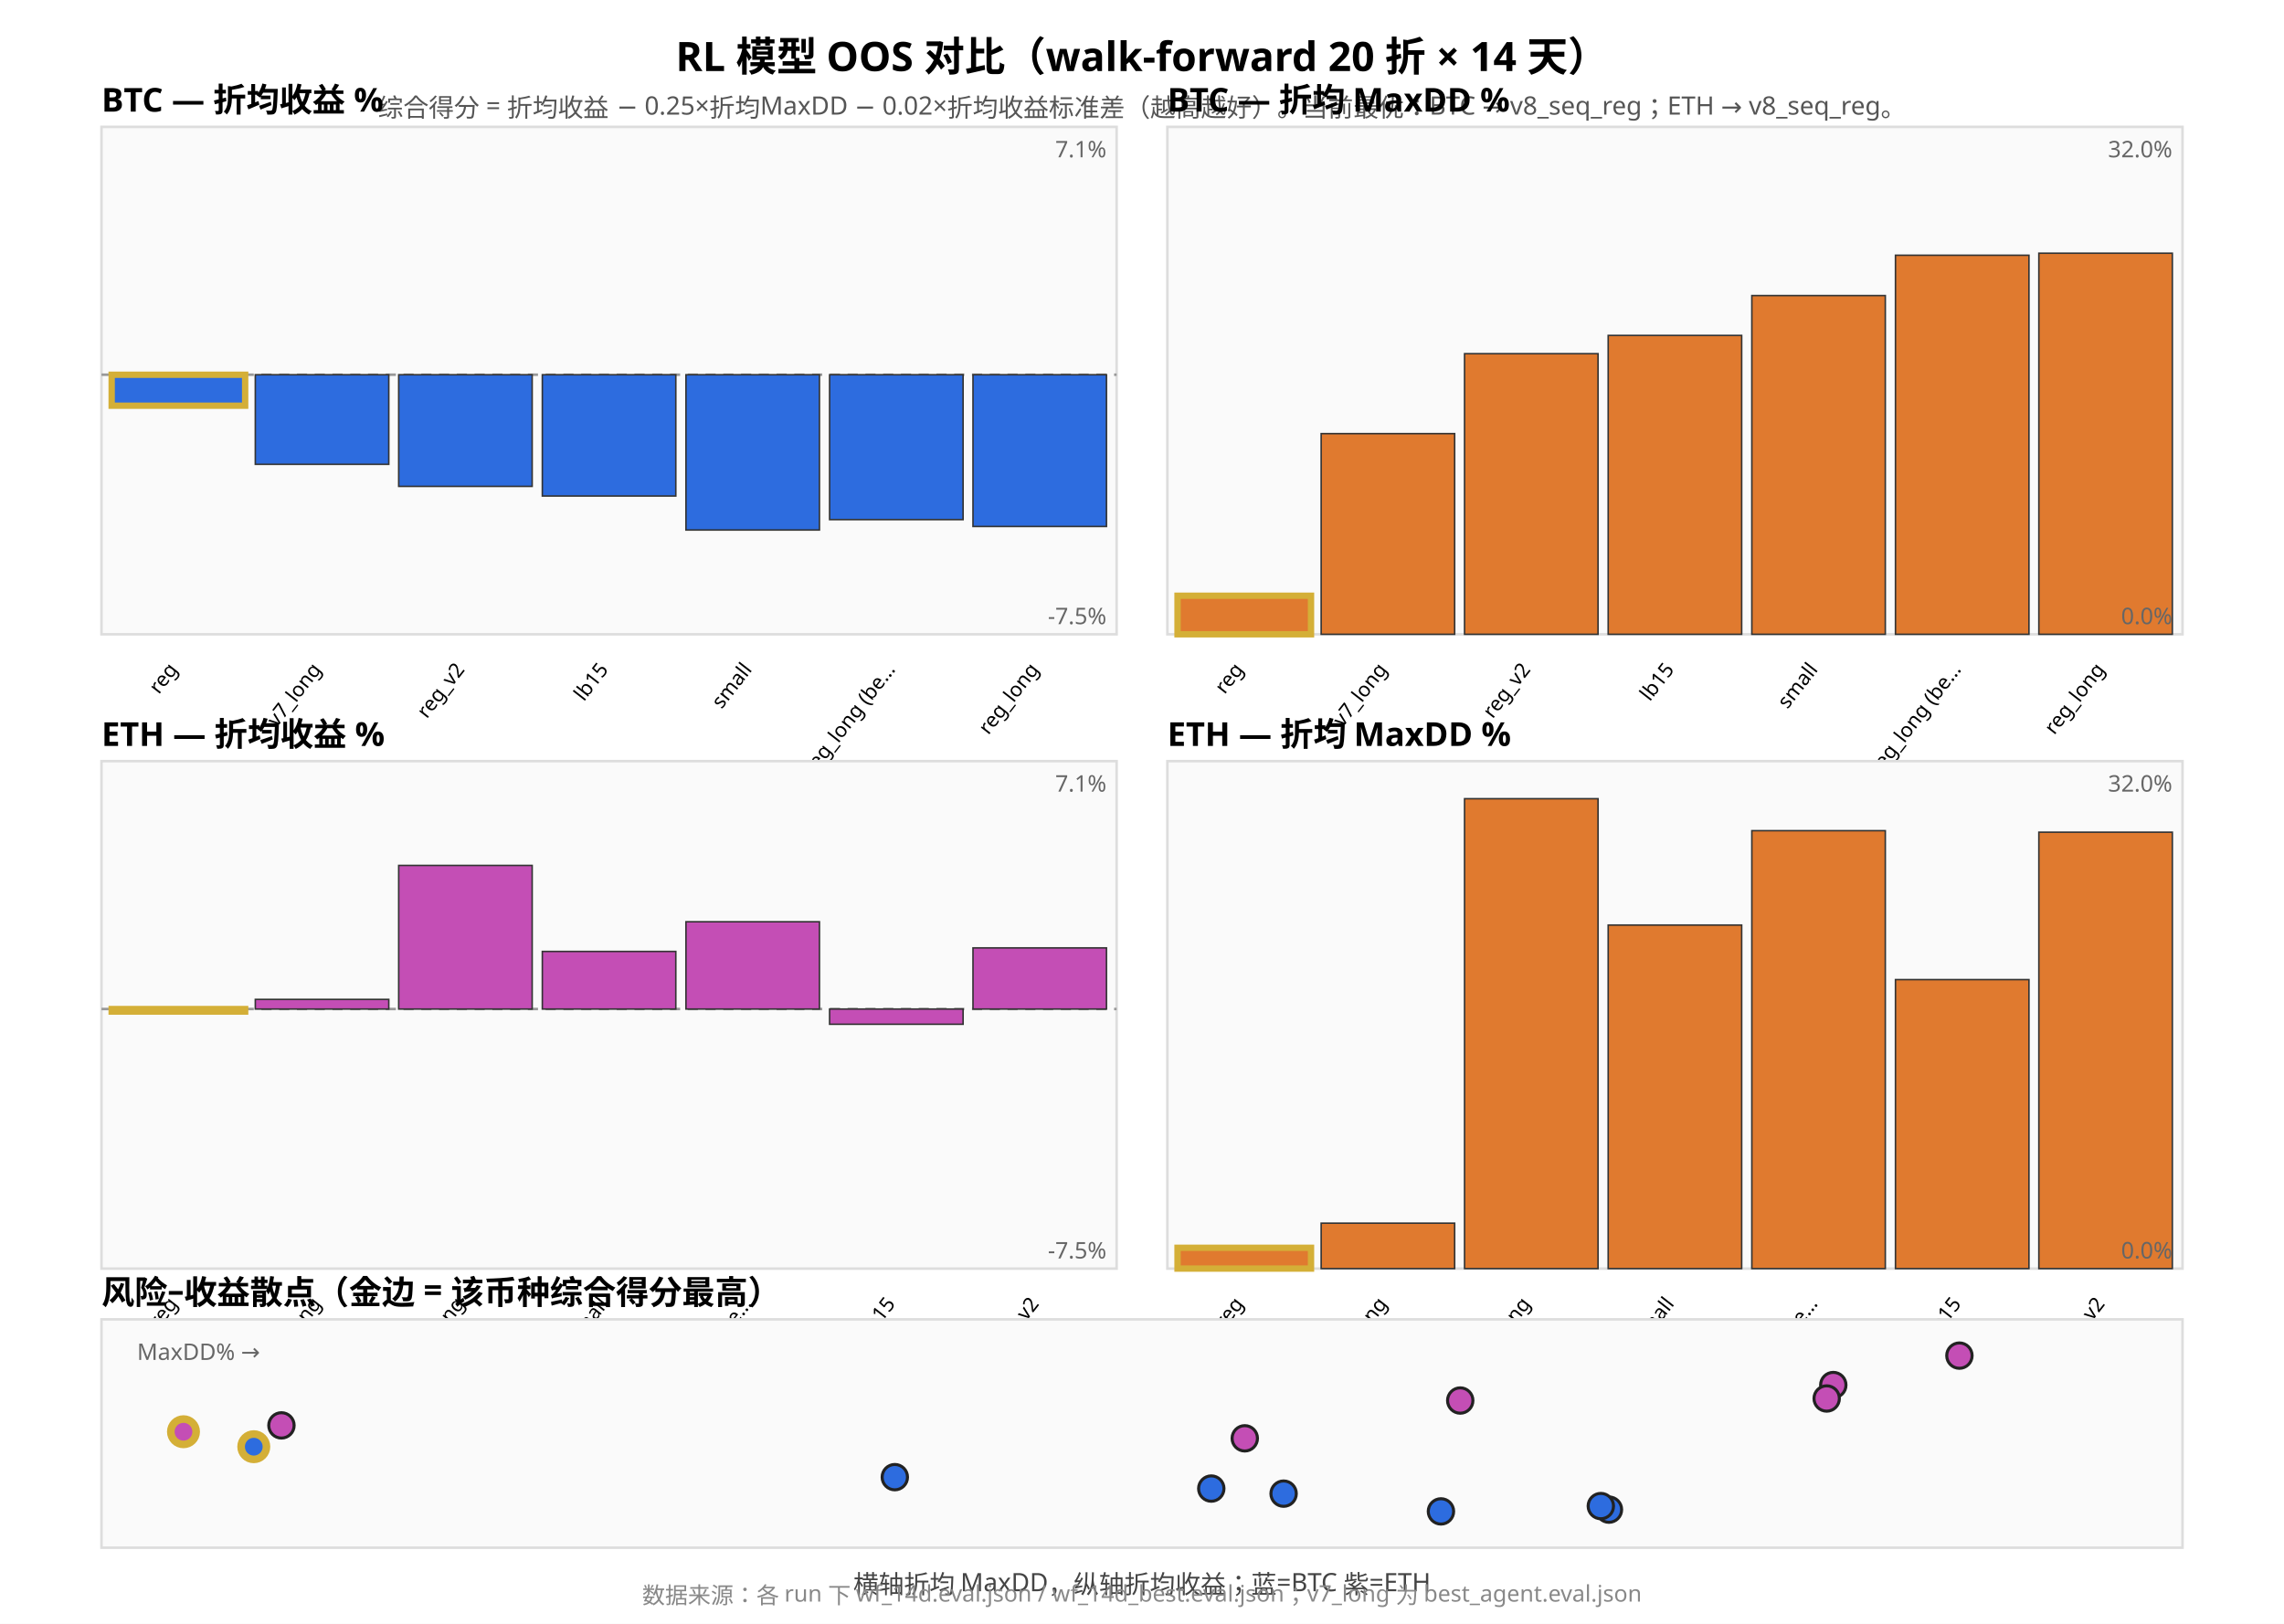
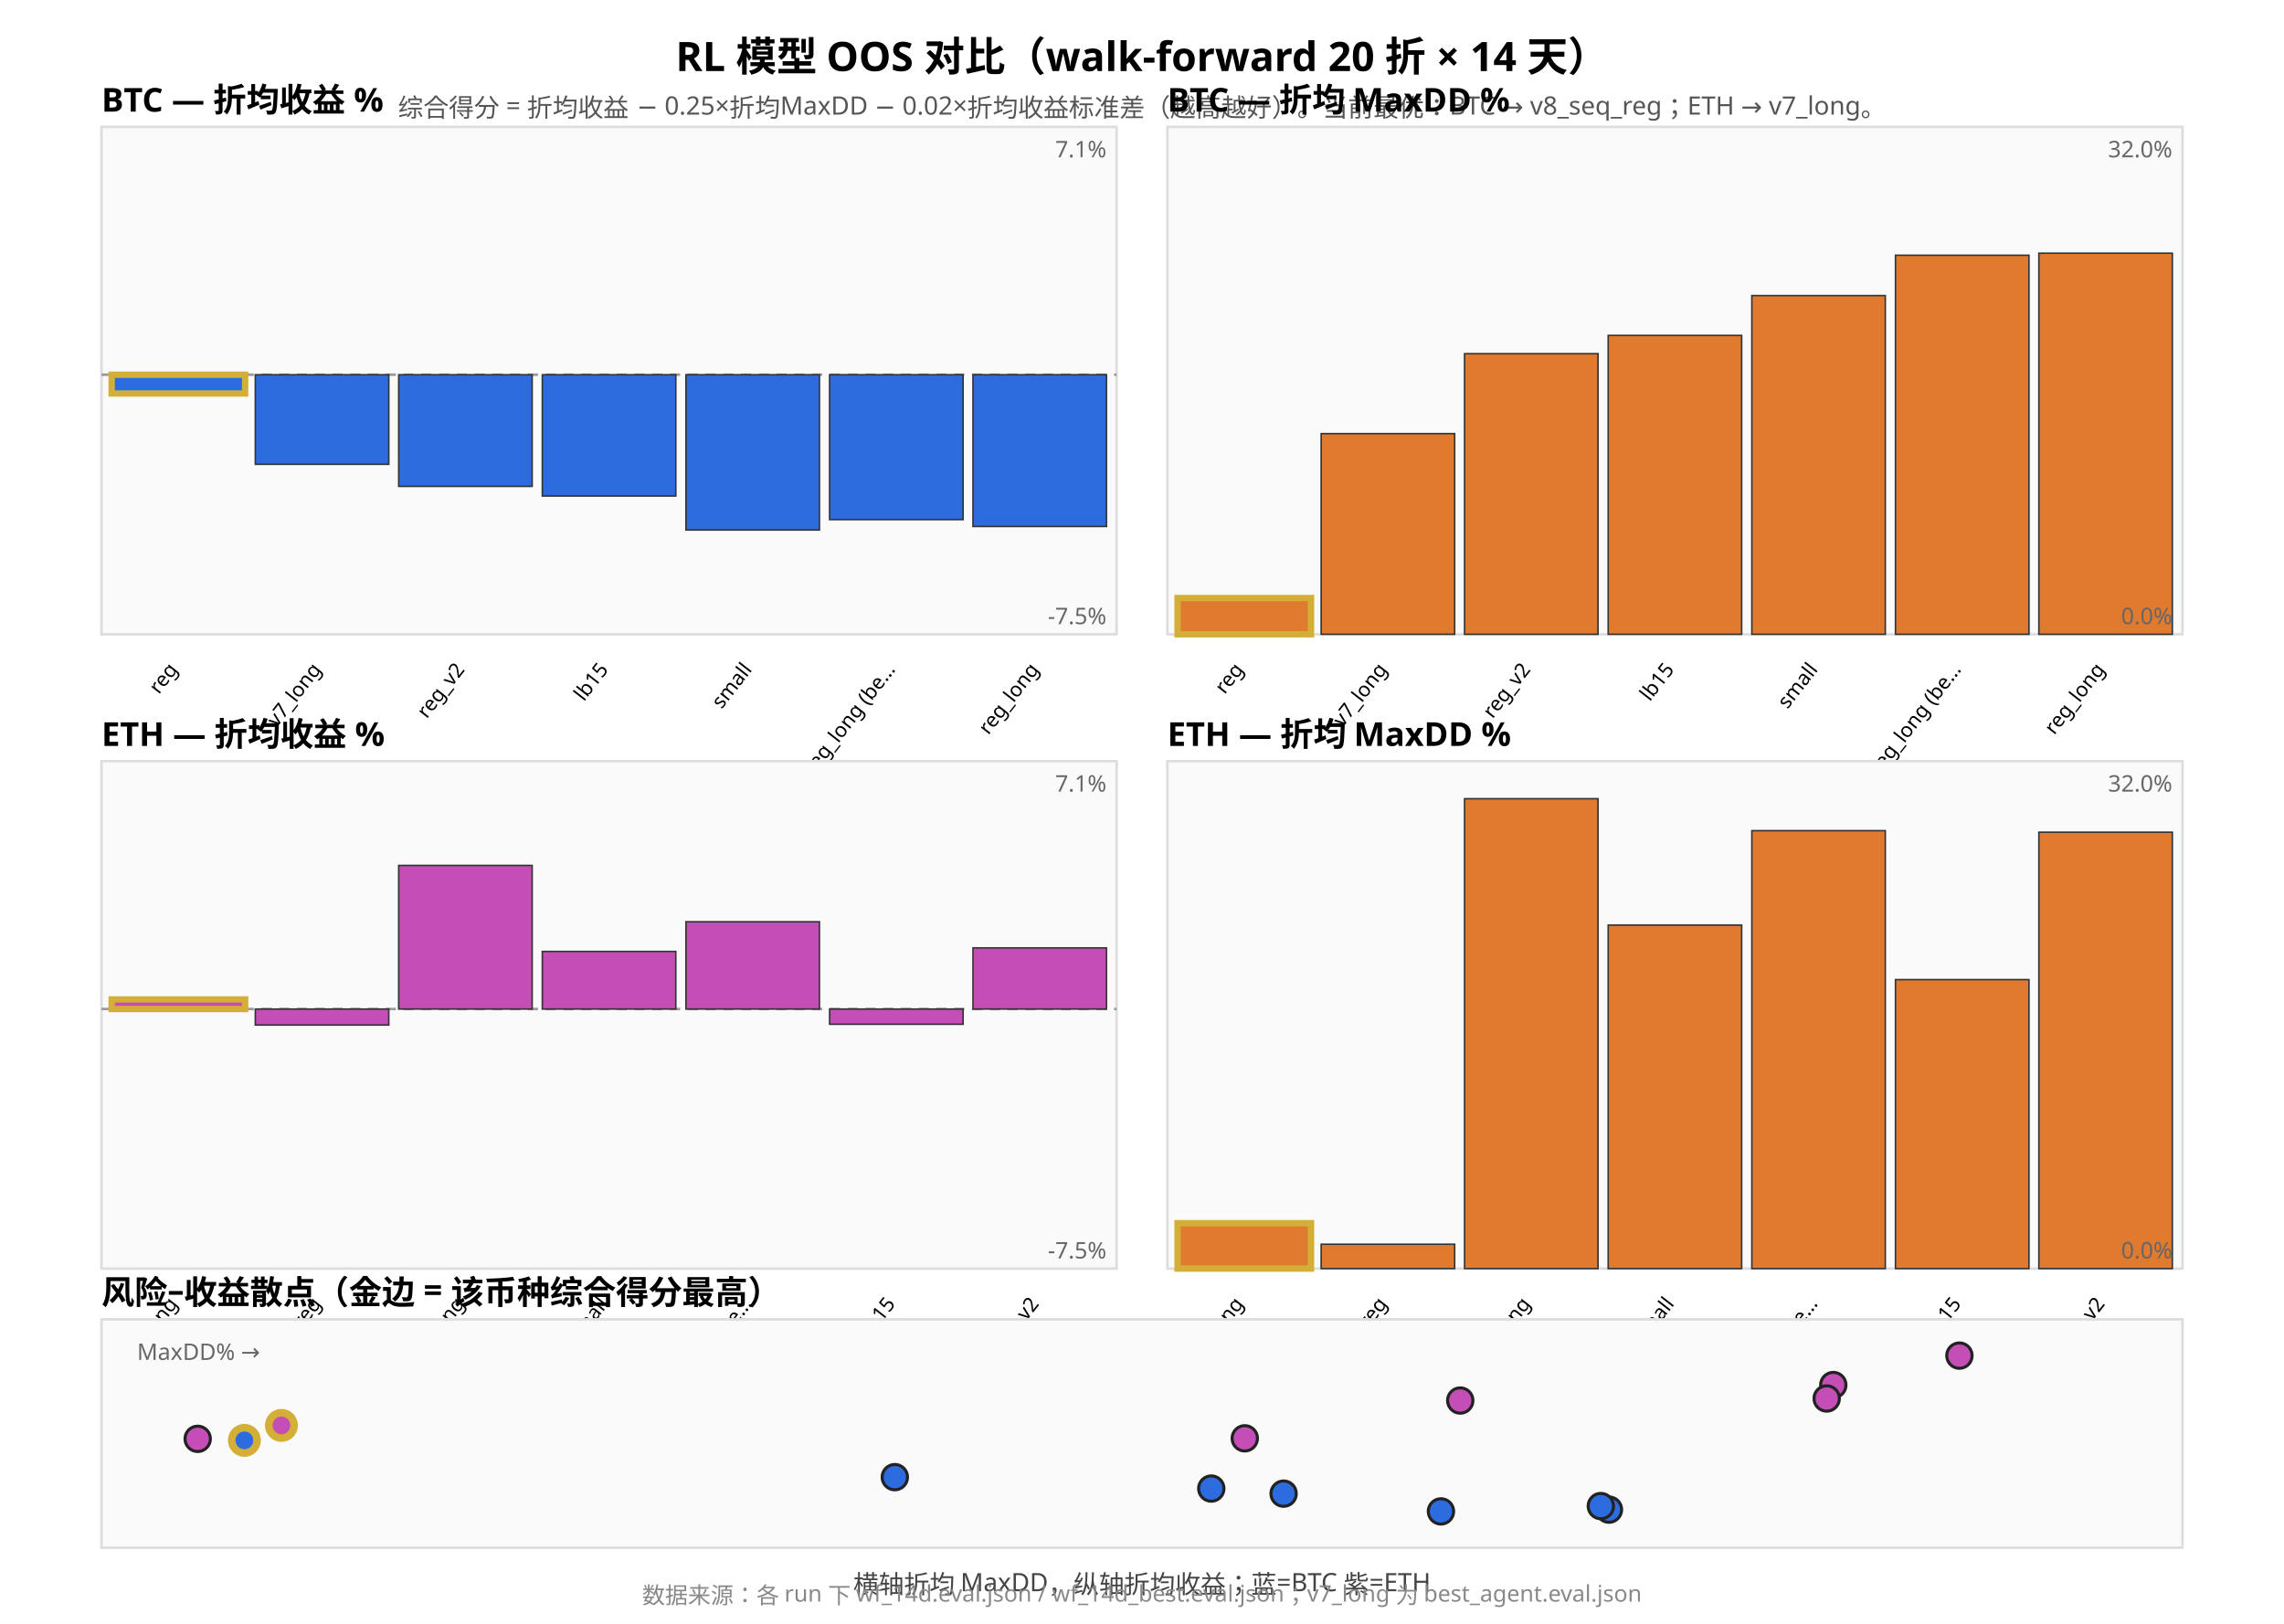
<svg xmlns="http://www.w3.org/2000/svg" width="900" height="640" viewBox="0 0 900 640">
  <rect width="100%" height="100%" fill="white" />
  <text x="450" y="28" font-size="16" font-family="system-ui,sans-serif" font-weight="700" text-anchor="middle">RL 模型 OOS 对比（walk-forward 20 折 × 14 天）</text>
  <text x="450" y="46" font-size="10" font-family="system-ui,sans-serif" fill="#555" text-anchor="middle">
-     综合得分 = 折均收益 − 0.25×折均MaxDD − 0.02×折均收益标准差（越高越好）。当前最优：BTC → v8_seq_reg；ETH → v8_seq_reg。
+     综合得分 = 折均收益 − 0.25×折均MaxDD − 0.02×折均收益标准差（越高越好）。当前最优：BTC → v8_seq_reg；ETH → v7_long。
  </text>
  <text x="40" y="44" font-size="13" font-family="system-ui,sans-serif" font-weight="600">BTC — 折均收益 %</text>
  <rect x="40" y="50" width="400" height="200" fill="#fafafa" stroke="#ddd" />
  <line x1="40" y1="147.686" x2="440" y2="147.686" stroke="#999" stroke-dasharray="4 3" />
-   <rect x="44.0" y="147.7" width="52.6" height="12.2" fill="#2d6cdf" stroke="#d4af37" stroke-width="2.5" />
+   <rect x="44.0" y="147.7" width="52.6" height="7.4" fill="#2d6cdf" stroke="#d4af37" stroke-width="2.5" />
  <text x="70.3" y="264" font-size="8" font-family="system-ui,sans-serif" text-anchor="end" transform="rotate(-52 70.3 264)">reg</text>
  <rect x="100.6" y="147.7" width="52.6" height="35.3" fill="#2d6cdf" stroke="#333" stroke-width="0.6" />
  <text x="126.9" y="264" font-size="8" font-family="system-ui,sans-serif" text-anchor="end" transform="rotate(-52 126.9 264)">v7_long</text>
  <rect x="157.1" y="147.7" width="52.6" height="44.0" fill="#2d6cdf" stroke="#333" stroke-width="0.6" />
  <text x="183.4" y="264" font-size="8" font-family="system-ui,sans-serif" text-anchor="end" transform="rotate(-52 183.4 264)">reg_v2</text>
  <rect x="213.7" y="147.7" width="52.6" height="47.8" fill="#2d6cdf" stroke="#333" stroke-width="0.6" />
  <text x="240.0" y="264" font-size="8" font-family="system-ui,sans-serif" text-anchor="end" transform="rotate(-52 240.0 264)">lb15</text>
  <rect x="270.3" y="147.7" width="52.6" height="61.2" fill="#2d6cdf" stroke="#333" stroke-width="0.6" />
  <text x="296.6" y="264" font-size="8" font-family="system-ui,sans-serif" text-anchor="end" transform="rotate(-52 296.6 264)">small</text>
  <rect x="326.9" y="147.7" width="52.6" height="57.1" fill="#2d6cdf" stroke="#333" stroke-width="0.6" />
  <text x="353.1" y="264" font-size="8" font-family="system-ui,sans-serif" text-anchor="end" transform="rotate(-52 353.1 264)">reg_long (be…</text>
  <rect x="383.4" y="147.7" width="52.6" height="59.8" fill="#2d6cdf" stroke="#333" stroke-width="0.6" />
  <text x="409.7" y="264" font-size="8" font-family="system-ui,sans-serif" text-anchor="end" transform="rotate(-52 409.7 264)">reg_long</text>
  <text x="436" y="62" font-size="9" font-family="system-ui,sans-serif" text-anchor="end" fill="#666">7.1%</text>
  <text x="436" y="246" font-size="9" font-family="system-ui,sans-serif" text-anchor="end" fill="#666">-7.5%</text>
  <text x="460" y="44" font-size="13" font-family="system-ui,sans-serif" font-weight="600">BTC — 折均 MaxDD %</text>
  <rect x="460" y="50" width="400" height="200" fill="#fafafa" stroke="#ddd" />
-   <rect x="464.0" y="234.8" width="52.6" height="15.2" fill="#e07a2f" stroke="#d4af37" stroke-width="2.5" />
+   <rect x="464.0" y="235.7" width="52.6" height="14.3" fill="#e07a2f" stroke="#d4af37" stroke-width="2.5" />
  <text x="490.3" y="264" font-size="8" font-family="system-ui,sans-serif" text-anchor="end" transform="rotate(-52 490.3 264)">reg</text>
  <rect x="520.6" y="170.9" width="52.6" height="79.1" fill="#e07a2f" stroke="#333" stroke-width="0.6" />
  <text x="546.9" y="264" font-size="8" font-family="system-ui,sans-serif" text-anchor="end" transform="rotate(-52 546.9 264)">v7_long</text>
  <rect x="577.1" y="139.4" width="52.6" height="110.6" fill="#e07a2f" stroke="#333" stroke-width="0.6" />
  <text x="603.4" y="264" font-size="8" font-family="system-ui,sans-serif" text-anchor="end" transform="rotate(-52 603.4 264)">reg_v2</text>
  <rect x="633.7" y="132.2" width="52.6" height="117.8" fill="#e07a2f" stroke="#333" stroke-width="0.6" />
  <text x="660.0" y="264" font-size="8" font-family="system-ui,sans-serif" text-anchor="end" transform="rotate(-52 660.0 264)">lb15</text>
  <rect x="690.3" y="116.5" width="52.6" height="133.5" fill="#e07a2f" stroke="#333" stroke-width="0.6" />
  <text x="716.6" y="264" font-size="8" font-family="system-ui,sans-serif" text-anchor="end" transform="rotate(-52 716.6 264)">small</text>
  <rect x="746.9" y="100.6" width="52.6" height="149.4" fill="#e07a2f" stroke="#333" stroke-width="0.6" />
  <text x="773.1" y="264" font-size="8" font-family="system-ui,sans-serif" text-anchor="end" transform="rotate(-52 773.1 264)">reg_long (be…</text>
  <rect x="803.4" y="99.8" width="52.6" height="150.2" fill="#e07a2f" stroke="#333" stroke-width="0.6" />
  <text x="829.7" y="264" font-size="8" font-family="system-ui,sans-serif" text-anchor="end" transform="rotate(-52 829.7 264)">reg_long</text>
  <text x="856" y="62" font-size="9" font-family="system-ui,sans-serif" text-anchor="end" fill="#666">32.0%</text>
  <text x="856" y="246" font-size="9" font-family="system-ui,sans-serif" text-anchor="end" fill="#666">0.0%</text>
  <text x="40" y="294" font-size="13" font-family="system-ui,sans-serif" font-weight="600">ETH — 折均收益 %</text>
  <rect x="40" y="300" width="400" height="200" fill="#fafafa" stroke="#ddd" />
  <line x1="40" y1="397.686" x2="440" y2="397.686" stroke="#999" stroke-dasharray="4 3" />
-   <rect x="44.0" y="397.7" width="52.6" height="1.0" fill="#c44eb5" stroke="#d4af37" stroke-width="2.5" />
-   <text x="70.3" y="514" font-size="8" font-family="system-ui,sans-serif" text-anchor="end" transform="rotate(-52 70.3 514)">reg</text>
-   <rect x="100.6" y="393.9" width="52.6" height="3.8" fill="#c44eb5" stroke="#333" stroke-width="0.6" />
-   <text x="126.9" y="514" font-size="8" font-family="system-ui,sans-serif" text-anchor="end" transform="rotate(-52 126.9 514)">v7_long</text>
+   <rect x="44.0" y="393.9" width="52.6" height="3.8" fill="#c44eb5" stroke="#d4af37" stroke-width="2.5" />
+   <text x="70.3" y="514" font-size="8" font-family="system-ui,sans-serif" text-anchor="end" transform="rotate(-52 70.3 514)">v7_long</text>
+   <rect x="100.6" y="397.7" width="52.6" height="6.3" fill="#c44eb5" stroke="#333" stroke-width="0.6" />
+   <text x="126.9" y="514" font-size="8" font-family="system-ui,sans-serif" text-anchor="end" transform="rotate(-52 126.9 514)">reg</text>
  <rect x="157.1" y="341.1" width="52.6" height="56.6" fill="#c44eb5" stroke="#333" stroke-width="0.6" />
  <text x="183.4" y="514" font-size="8" font-family="system-ui,sans-serif" text-anchor="end" transform="rotate(-52 183.4 514)">reg_long</text>
  <rect x="213.7" y="375.0" width="52.6" height="22.7" fill="#c44eb5" stroke="#333" stroke-width="0.6" />
  <text x="240.0" y="514" font-size="8" font-family="system-ui,sans-serif" text-anchor="end" transform="rotate(-52 240.0 514)">small</text>
  <rect x="270.3" y="363.3" width="52.6" height="34.4" fill="#c44eb5" stroke="#333" stroke-width="0.6" />
  <text x="296.6" y="514" font-size="8" font-family="system-ui,sans-serif" text-anchor="end" transform="rotate(-52 296.6 514)">reg_long (be…</text>
  <rect x="326.9" y="397.7" width="52.6" height="6.0" fill="#c44eb5" stroke="#333" stroke-width="0.6" />
  <text x="353.1" y="514" font-size="8" font-family="system-ui,sans-serif" text-anchor="end" transform="rotate(-52 353.1 514)">lb15</text>
  <rect x="383.4" y="373.6" width="52.6" height="24.1" fill="#c44eb5" stroke="#333" stroke-width="0.6" />
  <text x="409.7" y="514" font-size="8" font-family="system-ui,sans-serif" text-anchor="end" transform="rotate(-52 409.7 514)">reg_v2</text>
  <text x="436" y="312" font-size="9" font-family="system-ui,sans-serif" text-anchor="end" fill="#666">7.1%</text>
  <text x="436" y="496" font-size="9" font-family="system-ui,sans-serif" text-anchor="end" fill="#666">-7.5%</text>
  <text x="460" y="294" font-size="13" font-family="system-ui,sans-serif" font-weight="600">ETH — 折均 MaxDD %</text>
  <rect x="460" y="300" width="400" height="200" fill="#fafafa" stroke="#ddd" />
-   <rect x="464.0" y="491.8" width="52.6" height="8.2" fill="#e07a2f" stroke="#d4af37" stroke-width="2.5" />
-   <text x="490.3" y="514" font-size="8" font-family="system-ui,sans-serif" text-anchor="end" transform="rotate(-52 490.3 514)">reg</text>
-   <rect x="520.6" y="482.1" width="52.6" height="17.9" fill="#e07a2f" stroke="#333" stroke-width="0.6" />
-   <text x="546.9" y="514" font-size="8" font-family="system-ui,sans-serif" text-anchor="end" transform="rotate(-52 546.9 514)">v7_long</text>
+   <rect x="464.0" y="482.1" width="52.6" height="17.9" fill="#e07a2f" stroke="#d4af37" stroke-width="2.5" />
+   <text x="490.3" y="514" font-size="8" font-family="system-ui,sans-serif" text-anchor="end" transform="rotate(-52 490.3 514)">v7_long</text>
+   <rect x="520.6" y="490.4" width="52.6" height="9.6" fill="#e07a2f" stroke="#333" stroke-width="0.6" />
+   <text x="546.9" y="514" font-size="8" font-family="system-ui,sans-serif" text-anchor="end" transform="rotate(-52 546.9 514)">reg</text>
  <rect x="577.1" y="314.8" width="52.6" height="185.2" fill="#e07a2f" stroke="#333" stroke-width="0.6" />
  <text x="603.4" y="514" font-size="8" font-family="system-ui,sans-serif" text-anchor="end" transform="rotate(-52 603.4 514)">reg_long</text>
  <rect x="633.7" y="364.6" width="52.6" height="135.4" fill="#e07a2f" stroke="#333" stroke-width="0.6" />
  <text x="660.0" y="514" font-size="8" font-family="system-ui,sans-serif" text-anchor="end" transform="rotate(-52 660.0 514)">small</text>
  <rect x="690.3" y="327.4" width="52.6" height="172.6" fill="#e07a2f" stroke="#333" stroke-width="0.6" />
  <text x="716.6" y="514" font-size="8" font-family="system-ui,sans-serif" text-anchor="end" transform="rotate(-52 716.6 514)">reg_long (be…</text>
  <rect x="746.9" y="386.1" width="52.6" height="113.9" fill="#e07a2f" stroke="#333" stroke-width="0.6" />
  <text x="773.1" y="514" font-size="8" font-family="system-ui,sans-serif" text-anchor="end" transform="rotate(-52 773.1 514)">lb15</text>
  <rect x="803.4" y="328.0" width="52.6" height="172.0" fill="#e07a2f" stroke="#333" stroke-width="0.6" />
  <text x="829.7" y="514" font-size="8" font-family="system-ui,sans-serif" text-anchor="end" transform="rotate(-52 829.7 514)">reg_v2</text>
  <text x="856" y="312" font-size="9" font-family="system-ui,sans-serif" text-anchor="end" fill="#666">32.0%</text>
  <text x="856" y="496" font-size="9" font-family="system-ui,sans-serif" text-anchor="end" fill="#666">0.0%</text>
  <text x="40" y="514" font-size="13" font-family="system-ui,sans-serif" font-weight="600">风险–收益散点（金边 = 该币种综合得分最高）</text>
  <rect x="40" y="520" width="820" height="90" fill="#fafafa" stroke="#ddd" />
  <text x="54" y="536" font-size="9" fill="#666" font-family="system-ui,sans-serif">MaxDD% →</text>
  <circle cx="352.6" cy="582.2" r="5" fill="#2d6cdf" stroke="#222" stroke-width="1.2" />
  <circle cx="505.8" cy="588.7" r="5" fill="#2d6cdf" stroke="#222" stroke-width="1.2" />
-   <circle cx="100.0" cy="570.2" r="5" fill="#2d6cdf" stroke="#d4af37" stroke-width="3" />
+   <circle cx="96.3" cy="567.7" r="5" fill="#2d6cdf" stroke="#d4af37" stroke-width="3" />
  <circle cx="634.0" cy="595.0" r="5" fill="#2d6cdf" stroke="#222" stroke-width="1.2" />
  <circle cx="630.8" cy="593.6" r="5" fill="#2d6cdf" stroke="#222" stroke-width="1.2" />
  <circle cx="477.3" cy="586.7" r="5" fill="#2d6cdf" stroke="#222" stroke-width="1.2" />
  <circle cx="567.8" cy="595.7" r="5" fill="#2d6cdf" stroke="#222" stroke-width="1.2" />
-   <circle cx="110.9" cy="561.8" r="5" fill="#c44eb5" stroke="#222" stroke-width="1.2" />
+   <circle cx="110.9" cy="561.8" r="5" fill="#c44eb5" stroke="#d4af37" stroke-width="3" />
  <circle cx="490.5" cy="566.9" r="5" fill="#c44eb5" stroke="#222" stroke-width="1.2" />
-   <circle cx="72.3" cy="564.3" r="5" fill="#c44eb5" stroke="#d4af37" stroke-width="3" />
+   <circle cx="77.9" cy="567.1" r="5" fill="#c44eb5" stroke="#222" stroke-width="1.2" />
  <circle cx="772.1" cy="534.3" r="5" fill="#c44eb5" stroke="#222" stroke-width="1.2" />
  <circle cx="722.4" cy="545.9" r="5" fill="#c44eb5" stroke="#222" stroke-width="1.2" />
  <circle cx="719.8" cy="551.2" r="5" fill="#c44eb5" stroke="#222" stroke-width="1.2" />
  <circle cx="575.4" cy="552.0" r="5" fill="#c44eb5" stroke="#222" stroke-width="1.2" />
  <text x="450" y="628" font-size="10" text-anchor="middle" font-family="system-ui,sans-serif" fill="#444">横轴折均 MaxDD，纵轴折均收益；蓝=BTC 紫=ETH</text>
  <text x="450" y="632" font-size="9" fill="#888" text-anchor="middle" font-family="system-ui,sans-serif">
    数据来源：各 run 下 wf_14d.eval.json / wf_14d_best.eval.json；v7_long 为 best_agent.eval.json
  </text>
</svg>
